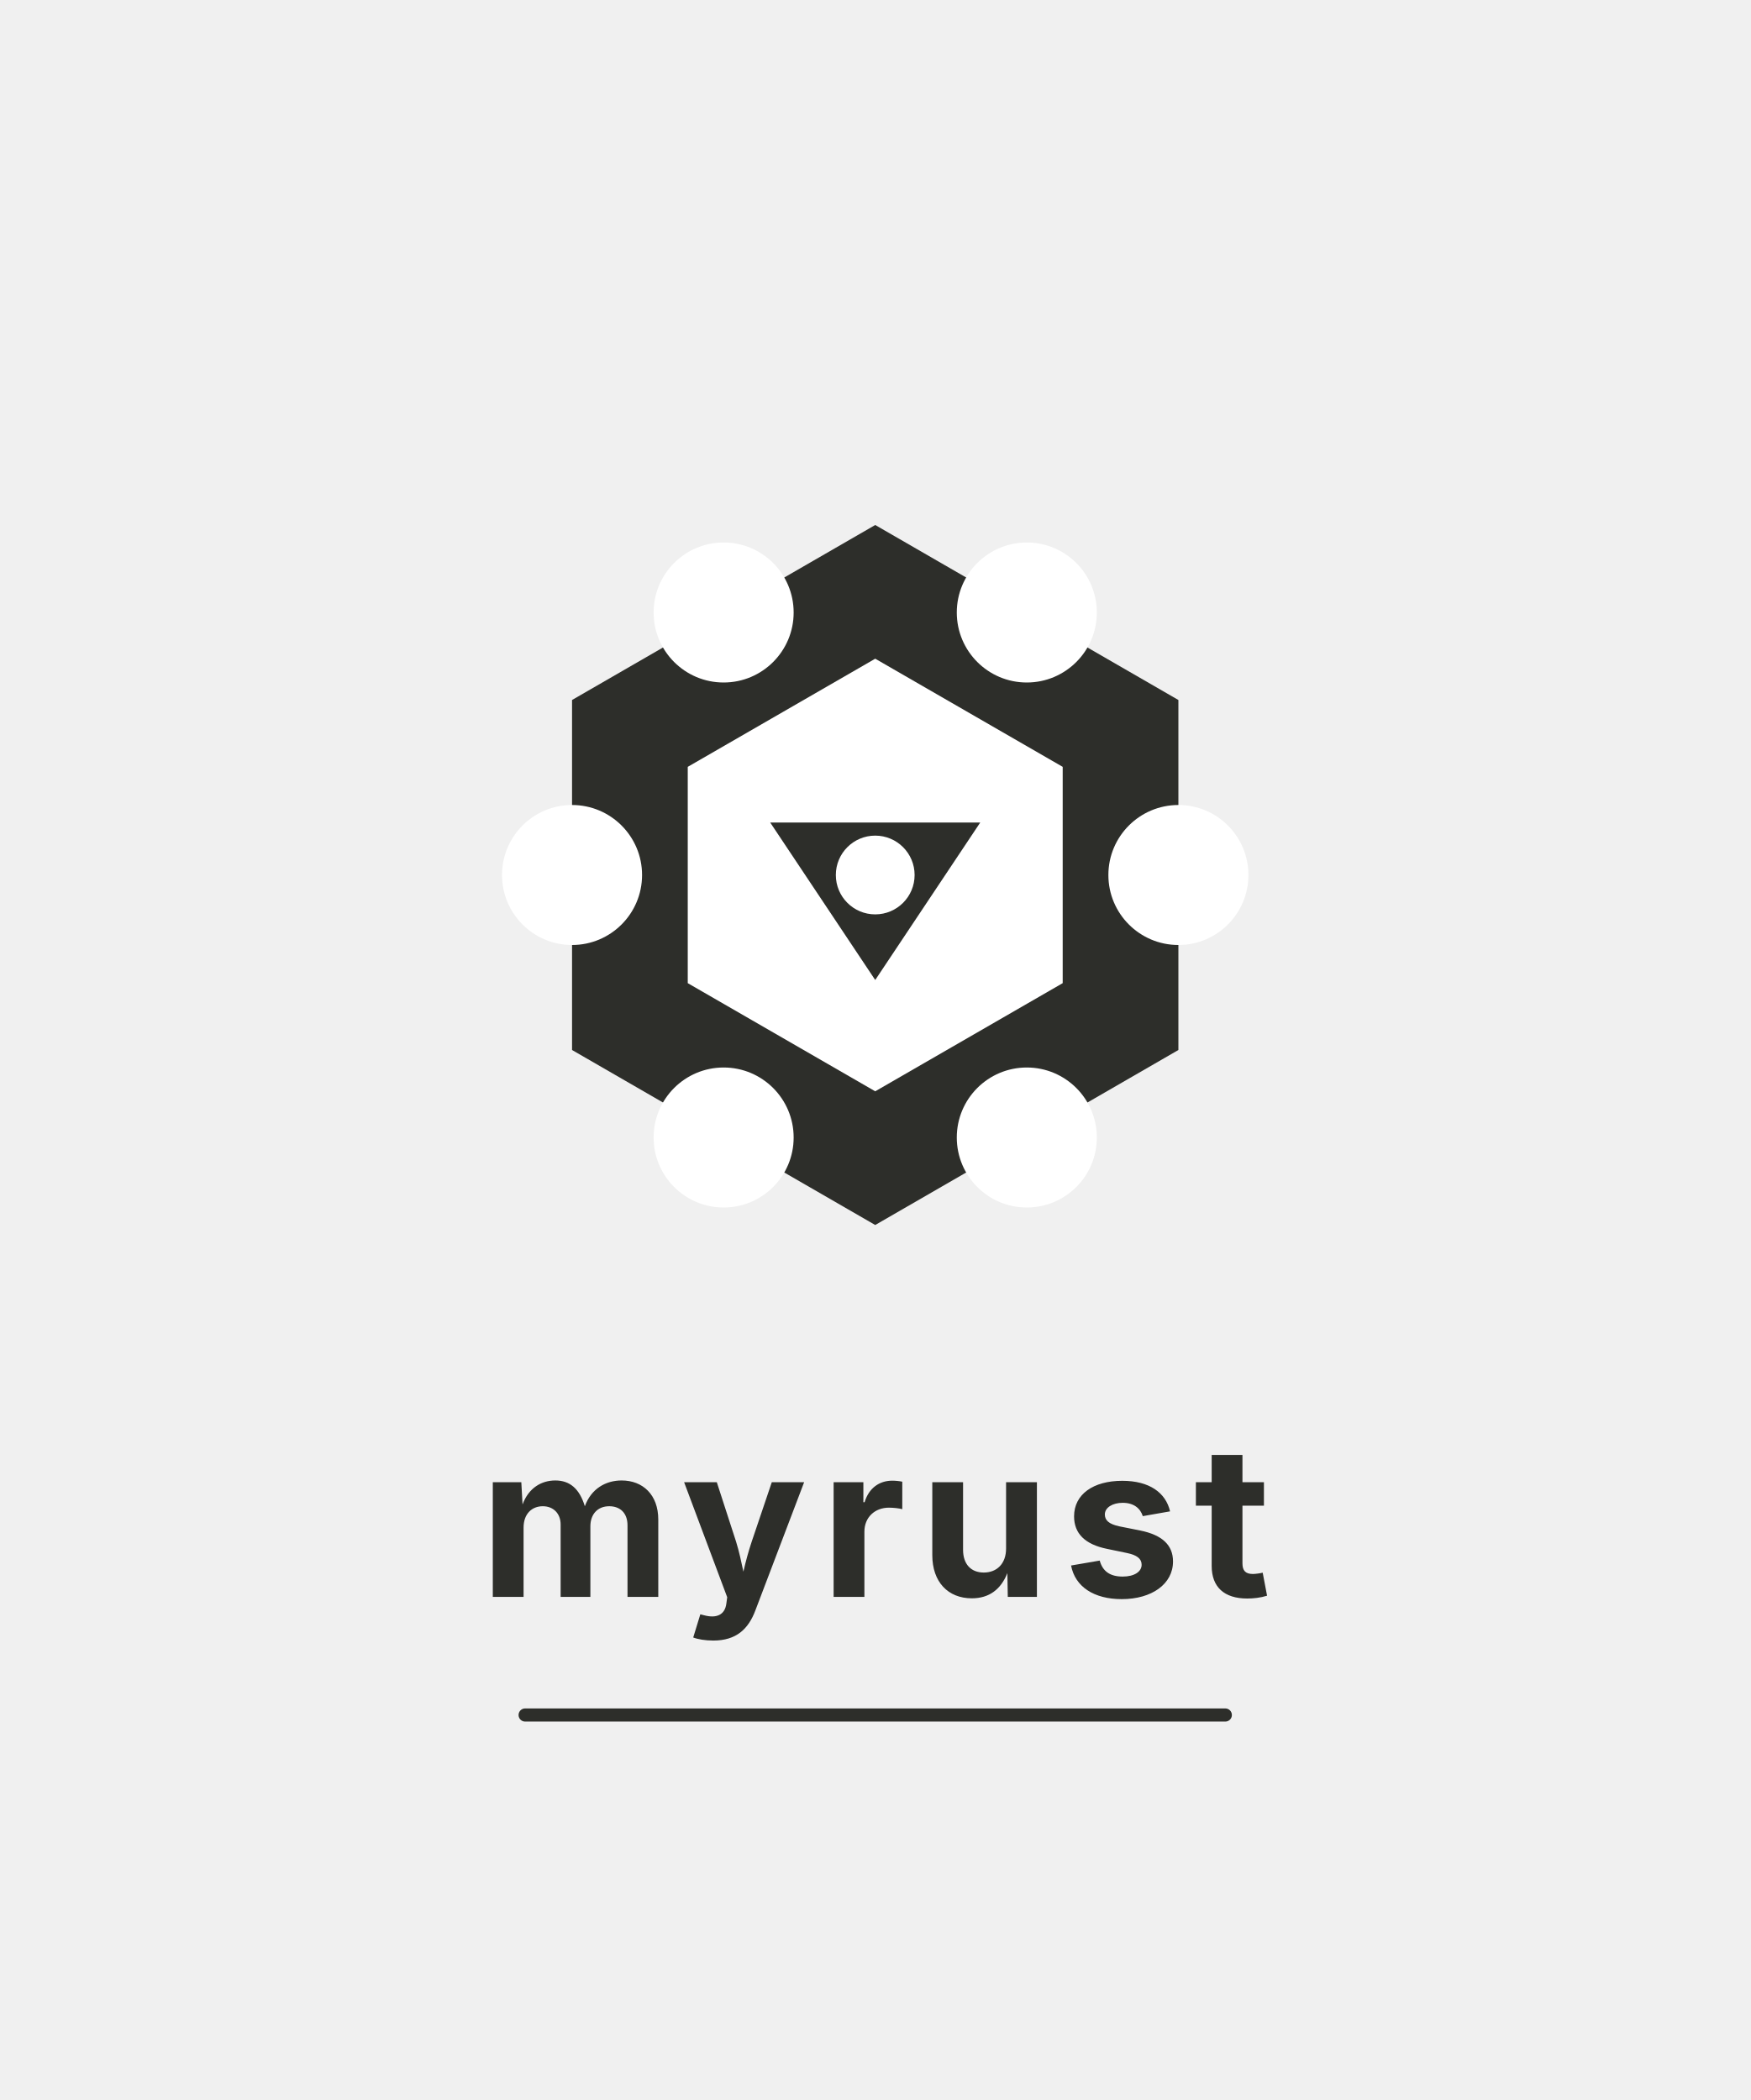
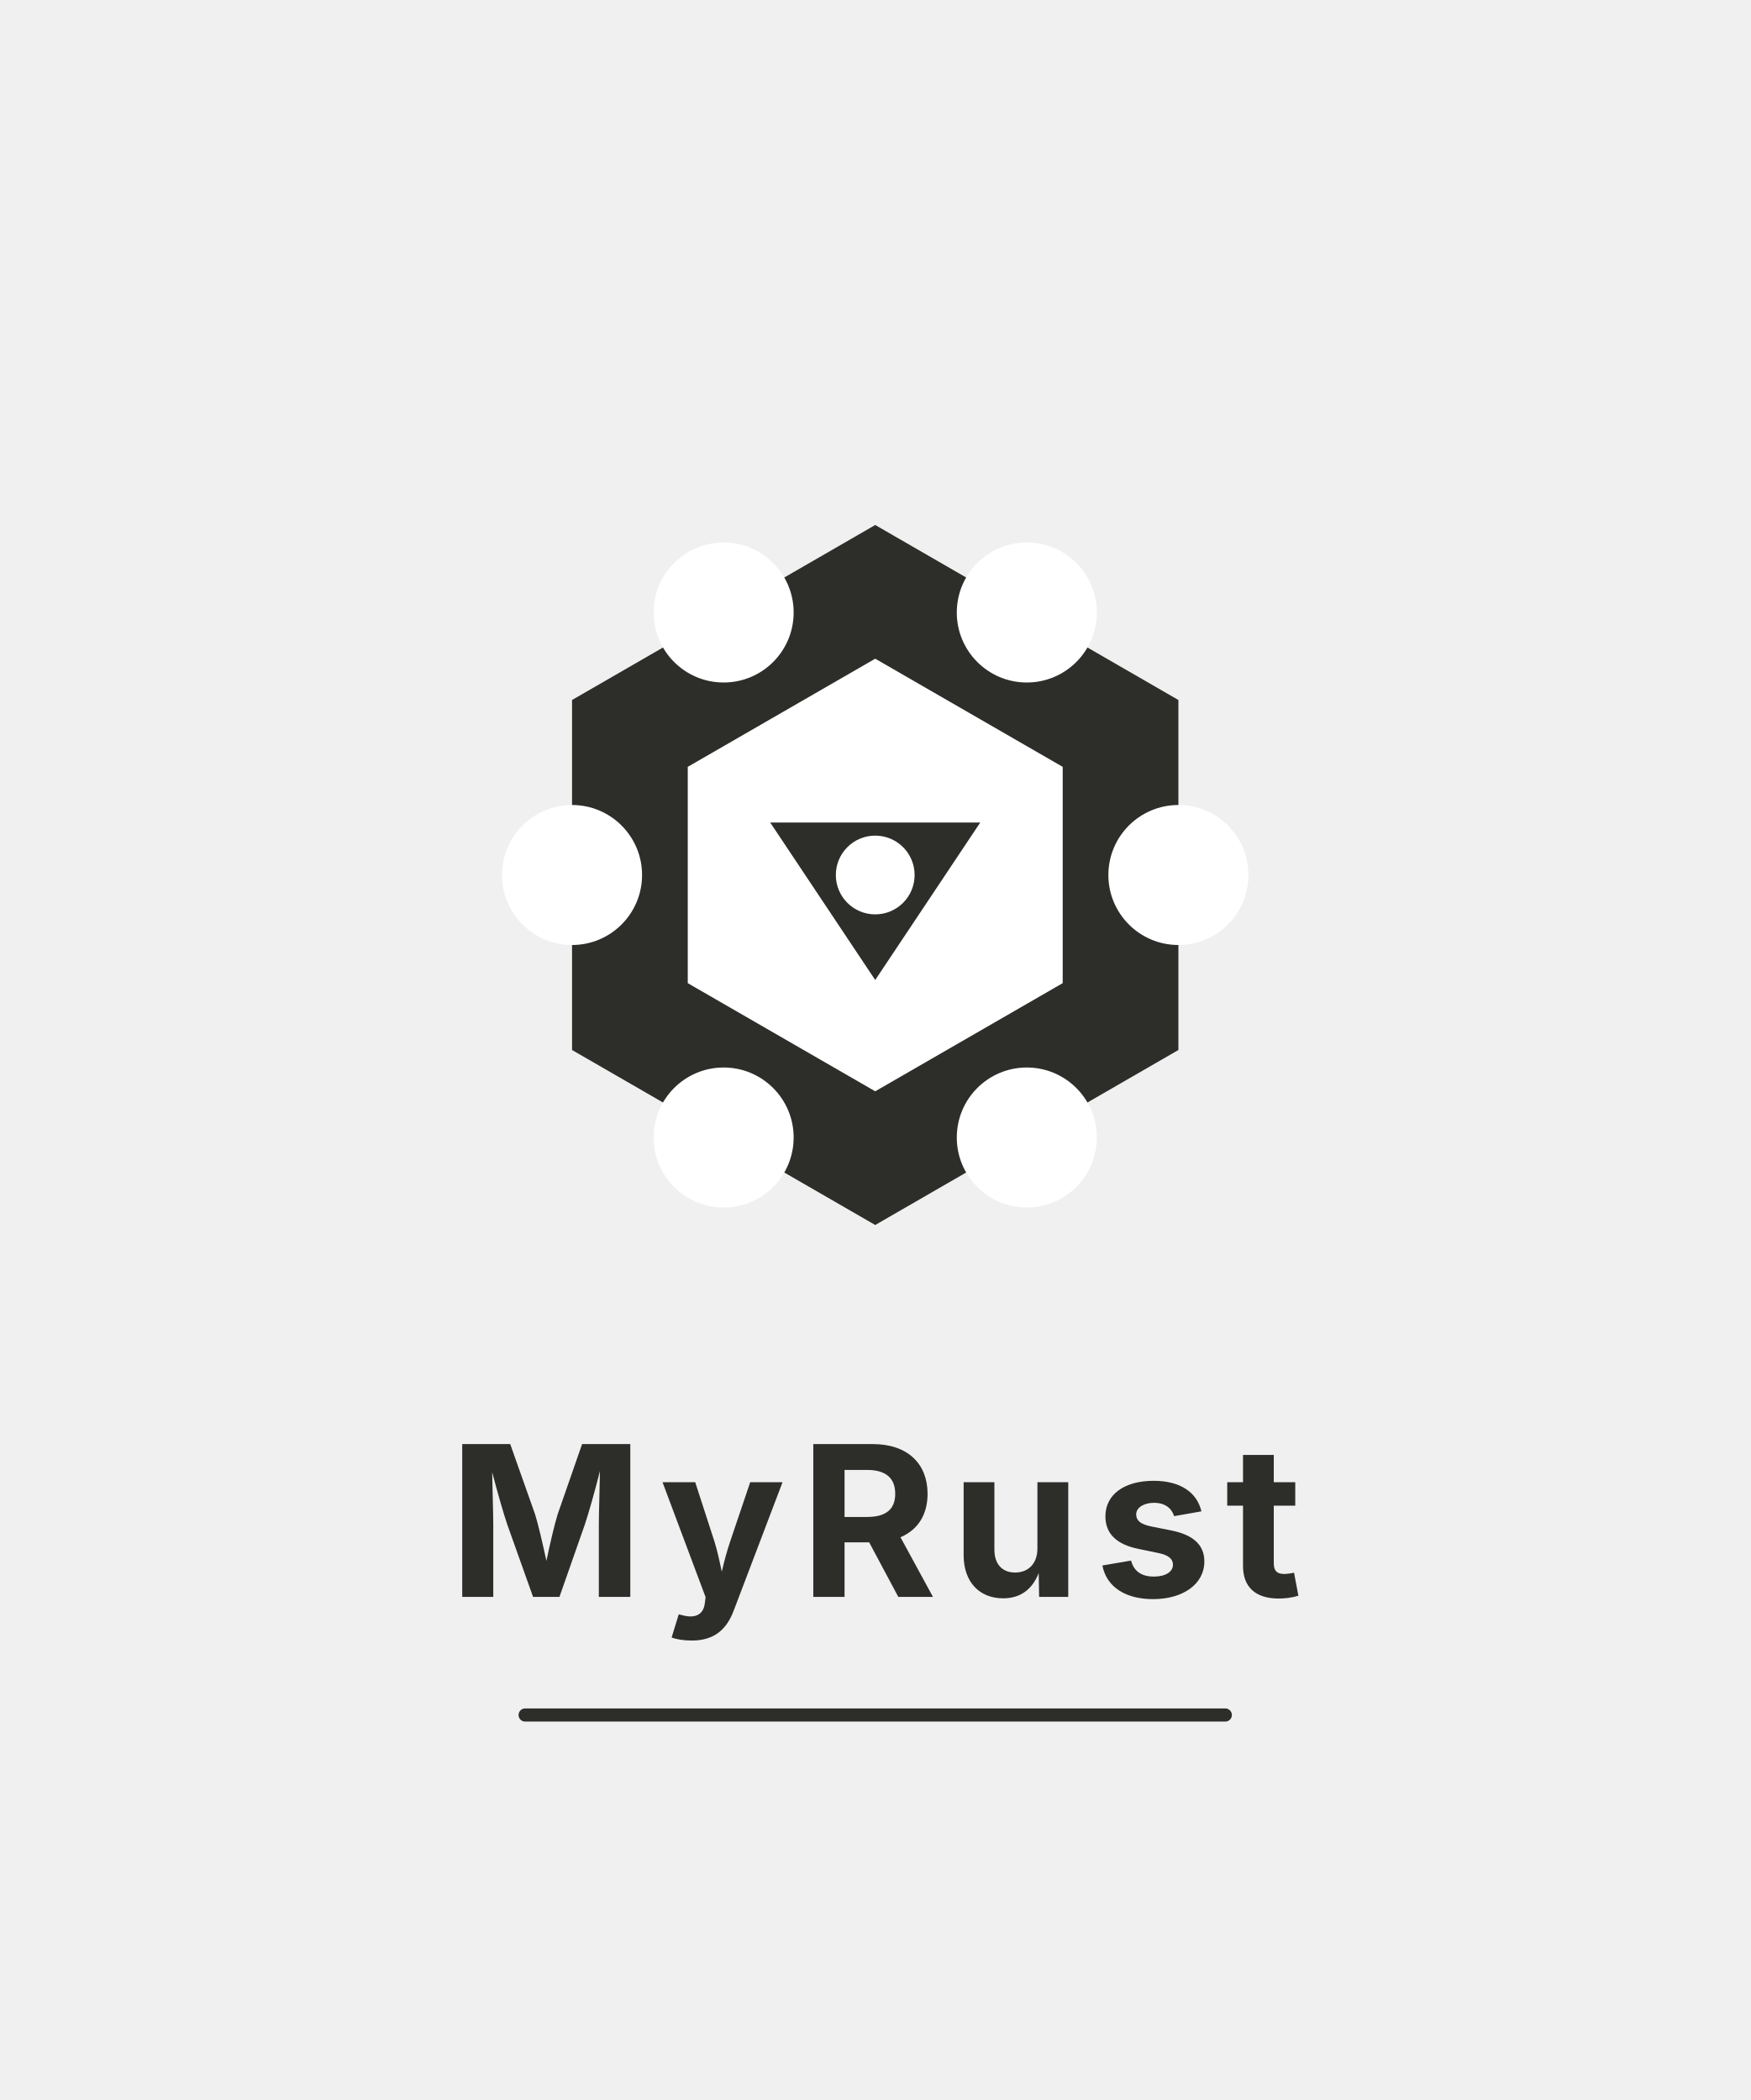
<svg xmlns="http://www.w3.org/2000/svg" viewBox="0 0 400 480" width="400" height="480">
  <defs>
    <style>
      .fill { fill: #2D2E2A; }
      .cut { fill: #FFFFFF; }
      .text { font-family: -apple-system, BlinkMacSystemFont, "SF Mono", "Cascadia Code", "JetBrains Mono", monospace; fill: #2D2E2A; }
    </style>
  </defs>
  <polygon class="fill" points="200,280 130.72,240 130.72,160 200,120 269.28,160 269.28,240" />
  <circle class="cut" cx="165.36" cy="260" r="16" />
  <circle class="cut" cx="130.72" cy="200" r="16" />
  <circle class="cut" cx="165.36" cy="140" r="16" />
  <circle class="cut" cx="234.64" cy="140" r="16" />
  <circle class="cut" cx="269.28" cy="200" r="16" />
  <circle class="cut" cx="234.64" cy="260" r="16" />
  <polygon class="cut" points="     200,249.44     157.16,224.72     157.16,175.28     200,150.56     242.84,175.28     242.84,224.72   " />
  <polygon class="cut" points="200,176 224,212 176,212" />
  <polygon class="fill" points="200,224 176,188 224,188" />
  <circle class="cut" cx="200" cy="200" r="9" />
-   <text class="text" x="200" y="365" text-anchor="middle" font-size="48" font-weight="700" letter-spacing="3">myrust</text>
+   <text class="text" x="200" y="365" text-anchor="middle" font-size="48" font-weight="700" letter-spacing="3">MyRust</text>
  <line class="fill" x1="120" y1="392" x2="280" y2="392" stroke="#2D2E2A" stroke-width="3" stroke-linecap="round" />
</svg>
